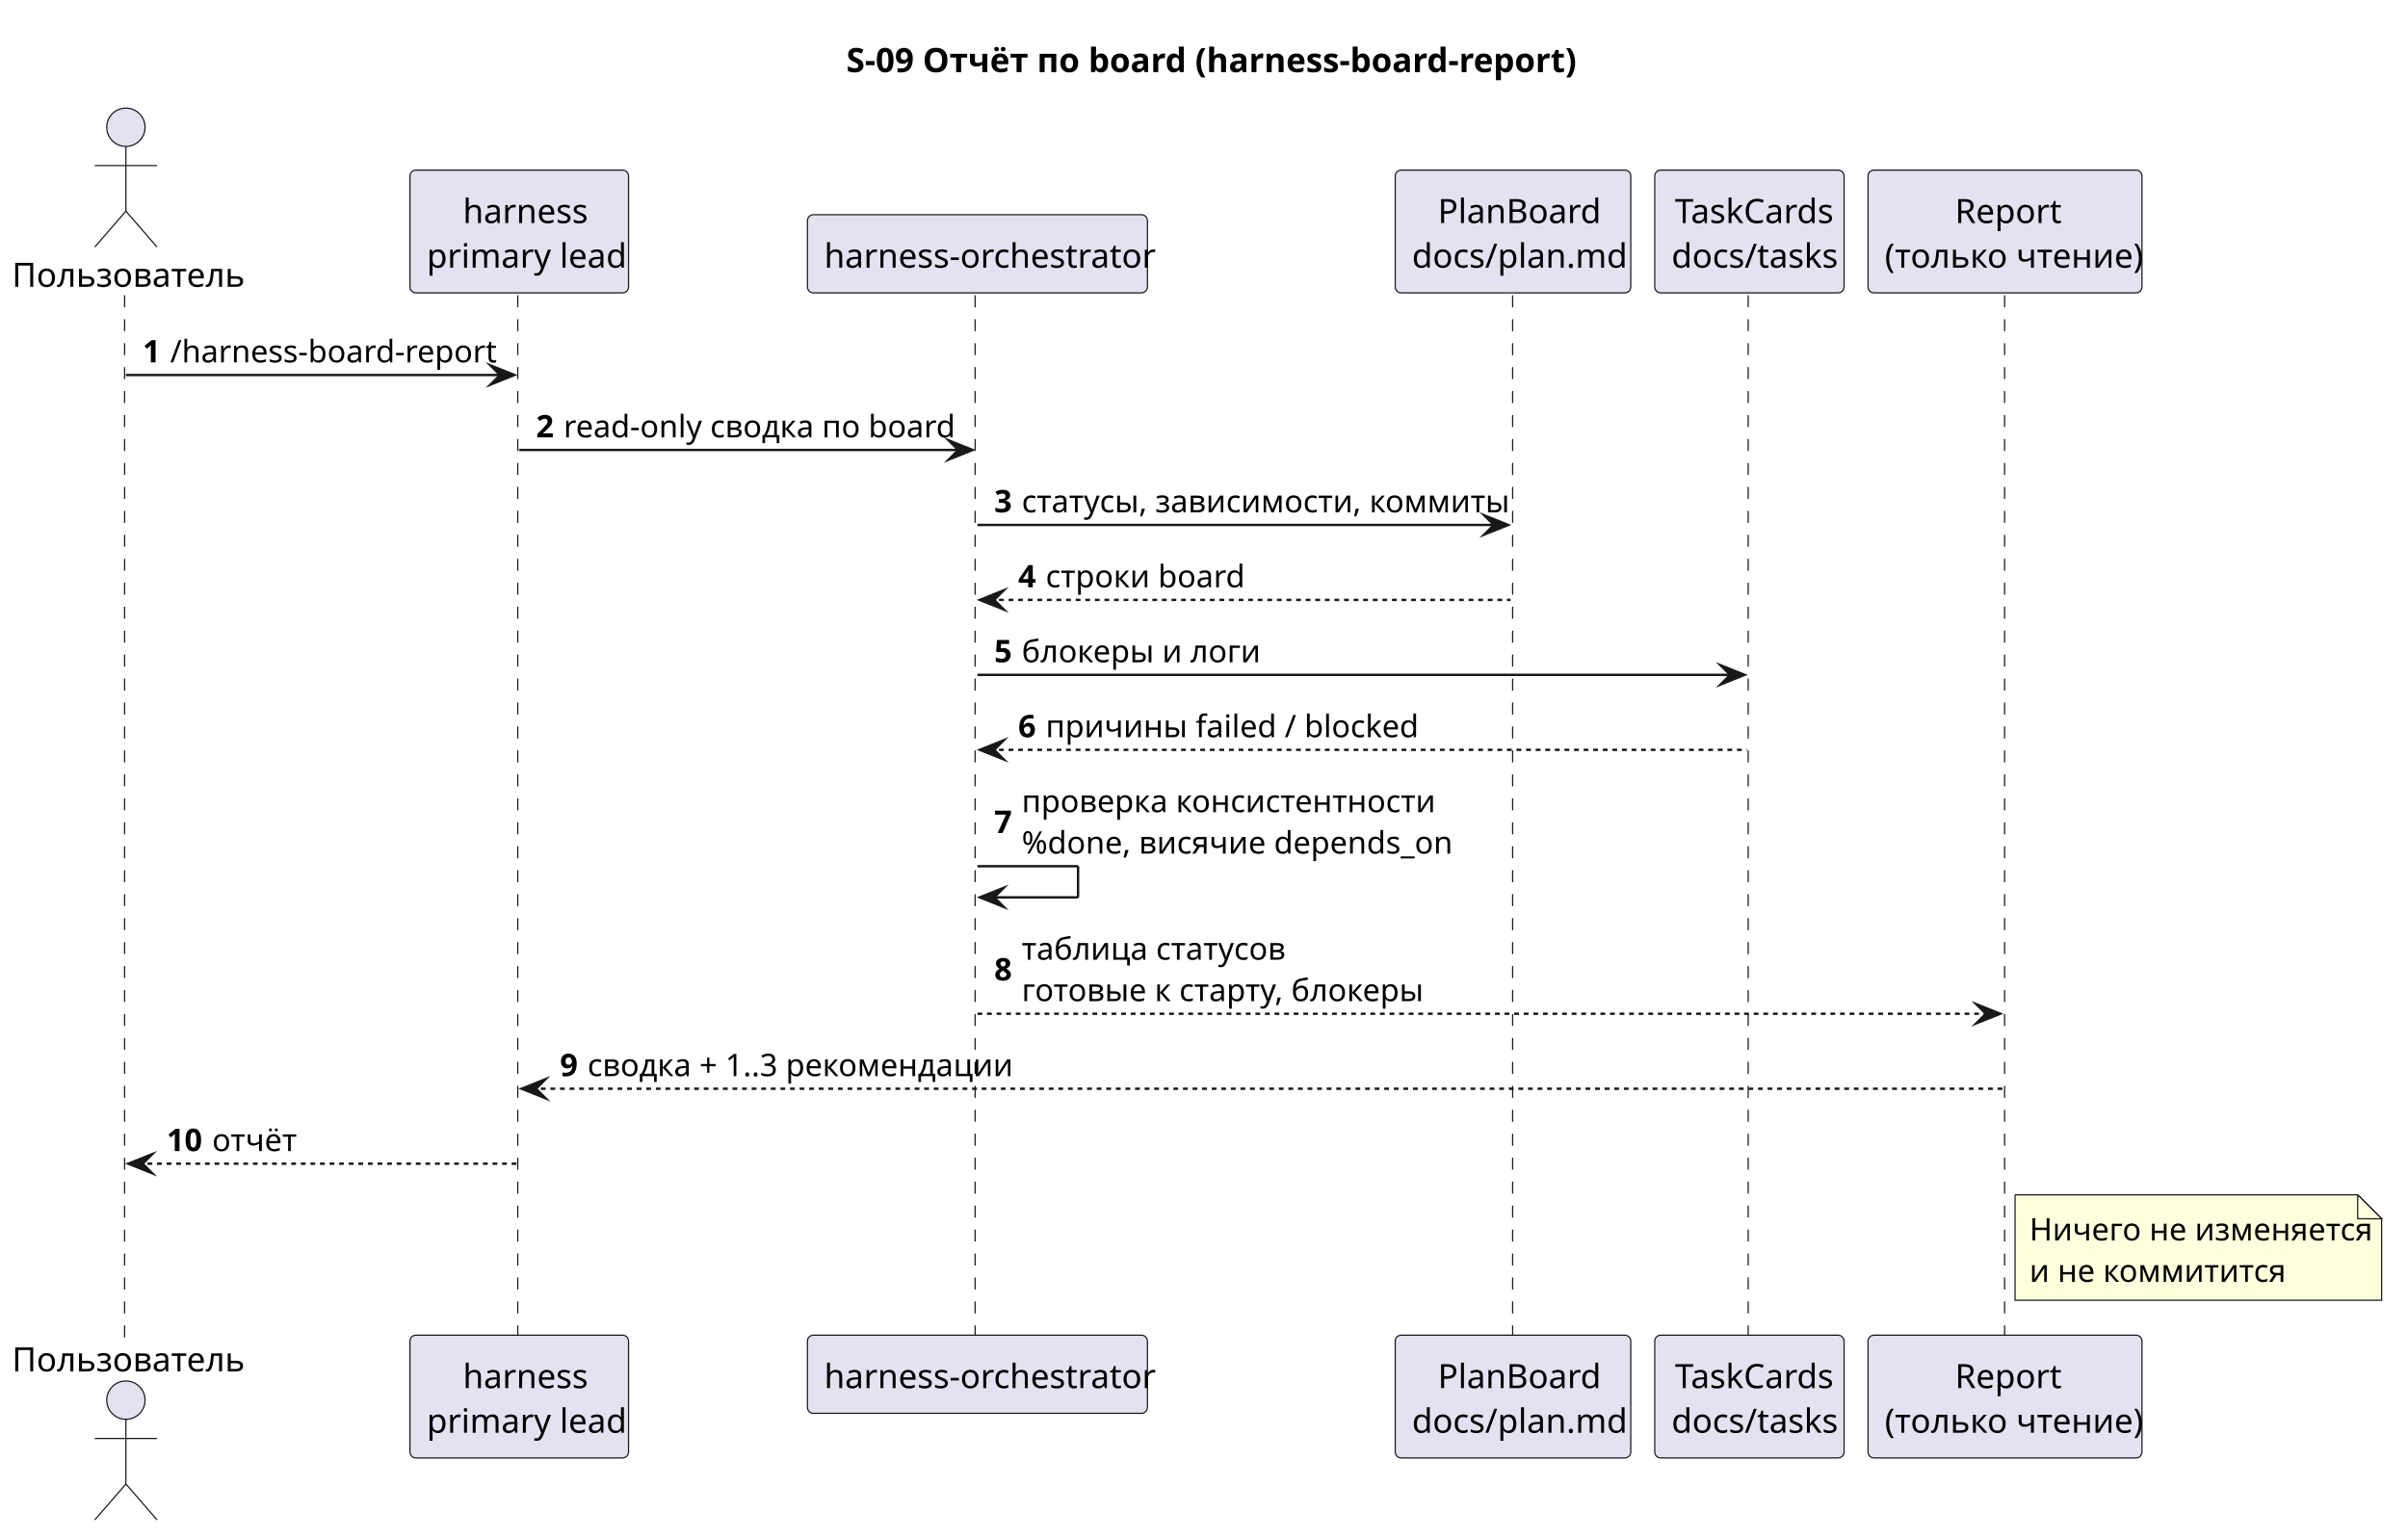
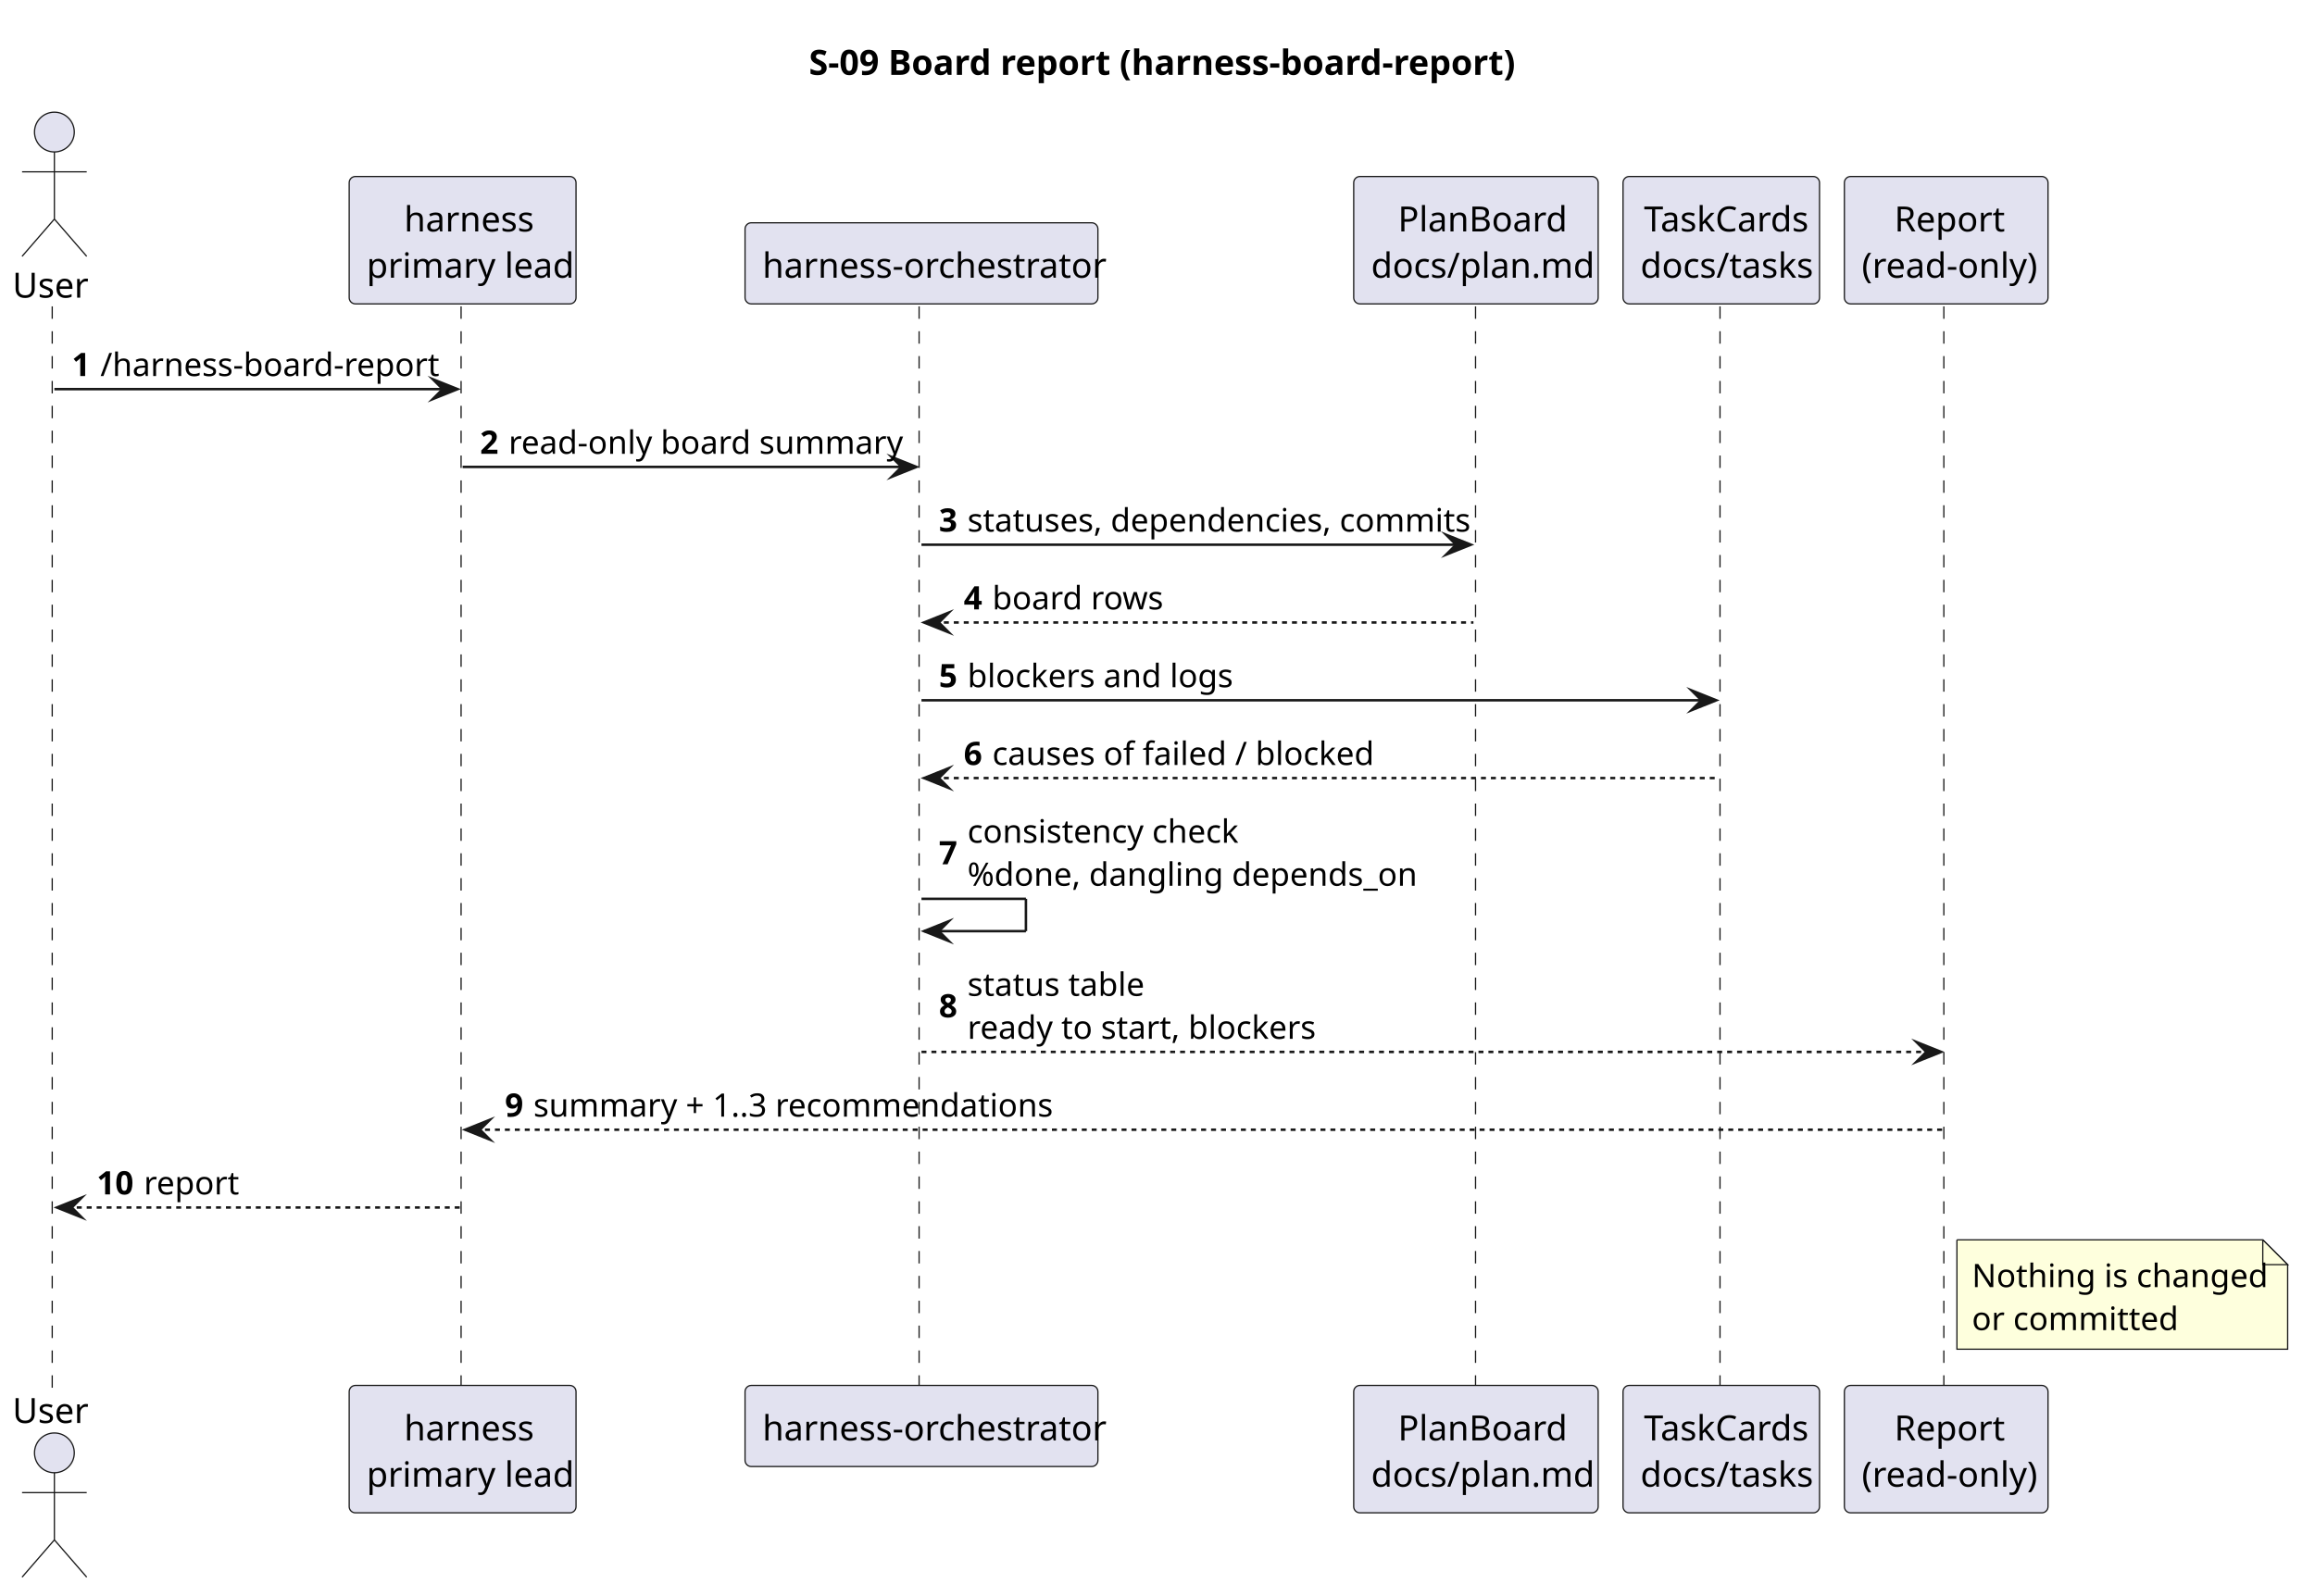
- <svg xmlns="http://www.w3.org/2000/svg" contentStyleType="text/css" data-diagram-type="SEQUENCE" height="642px" preserveAspectRatio="none" style="width:1005px;height:642px;background:#FFFFFF;" version="1.1" viewBox="0 0 1005 642" width="1005px" zoomAndPan="magnify">
+ <svg xmlns="http://www.w3.org/2000/svg" contentStyleType="text/css" data-diagram-type="SEQUENCE" height="642px" preserveAspectRatio="none" style="width:931px;height:642px;background:#FFFFFF;" version="1.1" viewBox="0 0 931 642" width="931px" zoomAndPan="magnify">
  <defs />
  <g>
    <g class="title" data-source-line="3">
-       <text fill="#000000" font-family="Segoe UI" font-size="14" font-weight="700" lengthAdjust="spacing" textLength="292.496" x="353.218" y="30.107">S-09 Отчёт по board (harness-board-report)</text>
+       <text fill="#000000" font-family="Segoe UI" font-size="14" font-weight="700" lengthAdjust="spacing" textLength="273.882" x="325.306" y="30.107">S-09 Board report (harness-board-report)</text>
    </g>
    <g class="participant-lifeline" data-entity-uid="part1" data-qualified-name="user" data-source-line="5" id="part1-lifeline">
      <g>
-         <rect fill="#000000" fill-opacity="0" height="435.074" width="8" x="48.546" y="123.242" />
-         <line style="stroke:#181818;stroke-width:0.5;stroke-dasharray:5,5;" x1="52" x2="52" y1="123.242" y2="558.316" />
+         <rect fill="#000000" fill-opacity="0" height="435.074" width="8" x="17.873" y="123.242" />
+         <line style="stroke:#181818;stroke-width:0.5;stroke-dasharray:5,5;" x1="21" x2="21" y1="123.242" y2="558.316" />
      </g>
    </g>
    <g class="participant-lifeline" data-entity-uid="part2" data-qualified-name="lead" data-source-line="6" id="part2-lifeline">
      <g>
-         <rect fill="#000000" fill-opacity="0" height="435.074" width="8" x="212.716" y="123.242" />
-         <line style="stroke:#181818;stroke-width:0.5;stroke-dasharray:5,5;" x1="216.103" x2="216.103" y1="123.242" y2="558.316" />
+         <rect fill="#000000" fill-opacity="0" height="435.074" width="8" x="182.043" y="123.242" />
+         <line style="stroke:#181818;stroke-width:0.5;stroke-dasharray:5,5;" x1="185.431" x2="185.431" y1="123.242" y2="558.316" />
      </g>
    </g>
    <g class="participant-lifeline" data-entity-uid="part3" data-qualified-name="orch" data-source-line="7" id="part3-lifeline">
      <g>
-         <rect fill="#000000" fill-opacity="0" height="435.074" width="8" x="403.94" y="123.242" />
-         <line style="stroke:#181818;stroke-width:0.5;stroke-dasharray:5,5;" x1="406.986" x2="406.986" y1="123.242" y2="558.316" />
+         <rect fill="#000000" fill-opacity="0" height="435.074" width="8" x="366.583" y="123.242" />
+         <line style="stroke:#181818;stroke-width:0.5;stroke-dasharray:5,5;" x1="369.629" x2="369.629" y1="123.242" y2="558.316" />
      </g>
    </g>
    <g class="participant-lifeline" data-entity-uid="part4" data-qualified-name="board" data-source-line="8" id="part4-lifeline">
      <g>
-         <rect fill="#000000" fill-opacity="0" height="435.074" width="8" x="627.467" y="123.242" />
-         <line style="stroke:#181818;stroke-width:0.5;stroke-dasharray:5,5;" x1="631.31" x2="631.31" y1="123.242" y2="558.316" />
+         <rect fill="#000000" fill-opacity="0" height="435.074" width="8" x="589.564" y="123.242" />
+         <line style="stroke:#181818;stroke-width:0.5;stroke-dasharray:5,5;" x1="593.407" x2="593.407" y1="123.242" y2="558.316" />
      </g>
    </g>
    <g class="participant-lifeline" data-entity-uid="part5" data-qualified-name="cards" data-source-line="9" id="part5-lifeline">
      <g>
-         <rect fill="#000000" fill-opacity="0" height="435.074" width="8" x="726.132" y="123.242" />
-         <line style="stroke:#181818;stroke-width:0.5;stroke-dasharray:5,5;" x1="729.624" x2="729.624" y1="123.242" y2="558.316" />
+         <rect fill="#000000" fill-opacity="0" height="435.074" width="8" x="688.23" y="123.242" />
+         <line style="stroke:#181818;stroke-width:0.5;stroke-dasharray:5,5;" x1="691.721" x2="691.721" y1="123.242" y2="558.316" />
      </g>
    </g>
    <g class="participant-lifeline" data-entity-uid="part6" data-qualified-name="report" data-source-line="10" id="part6-lifeline">
      <g>
-         <rect fill="#000000" fill-opacity="0" height="435.074" width="8" x="832.806" y="123.242" />
-         <line style="stroke:#181818;stroke-width:0.5;stroke-dasharray:5,5;" x1="836.641" x2="836.641" y1="123.242" y2="558.316" />
+         <rect fill="#000000" fill-opacity="0" height="435.074" width="8" x="778.685" y="123.242" />
+         <line style="stroke:#181818;stroke-width:0.5;stroke-dasharray:5,5;" x1="781.738" x2="781.738" y1="123.242" y2="558.316" />
      </g>
    </g>
    <g class="participant participant-head" data-entity-uid="part1" data-qualified-name="user" data-source-line="5" id="part1-head">
-       <text fill="#000000" font-family="Segoe UI" font-size="14" lengthAdjust="spacing" textLength="89.093" x="5" y="119.728">Пользователь</text>
-       <ellipse cx="52.546" cy="53.121" fill="#E2E2F0" rx="8" ry="8" style="stroke:#181818;stroke-width:0.5;" />
-       <path d="M52.546,61.121 L52.546,88.121 M39.546,69.121 L65.546,69.121 M52.546,88.121 L39.546,103.121 M52.546,88.121 L65.546,103.121" fill="none" style="stroke:#181818;stroke-width:0.5;" />
+       <text fill="#000000" font-family="Segoe UI" font-size="14" lengthAdjust="spacing" textLength="27.747" x="5" y="119.728">User</text>
+       <ellipse cx="21.873" cy="53.121" fill="#E2E2F0" rx="8" ry="8" style="stroke:#181818;stroke-width:0.5;" />
+       <path d="M21.873,61.121 L21.873,88.121 M8.873,69.121 L34.873,69.121 M21.873,88.121 L8.873,103.121 M21.873,88.121 L34.873,103.121" fill="none" style="stroke:#181818;stroke-width:0.5;" />
    </g>
    <g class="participant participant-tail" data-entity-uid="part1" data-qualified-name="user" data-source-line="5" id="part1-tail">
-       <text fill="#000000" font-family="Segoe UI" font-size="14" lengthAdjust="spacing" textLength="89.093" x="5" y="572.424">Пользователь</text>
-       <ellipse cx="52.546" cy="584.438" fill="#E2E2F0" rx="8" ry="8" style="stroke:#181818;stroke-width:0.5;" />
-       <path d="M52.546,592.438 L52.546,619.438 M39.546,600.438 L65.546,600.438 M52.546,619.438 L39.546,634.438 M52.546,619.438 L65.546,634.438" fill="none" style="stroke:#181818;stroke-width:0.5;" />
+       <text fill="#000000" font-family="Segoe UI" font-size="14" lengthAdjust="spacing" textLength="27.747" x="5" y="572.424">User</text>
+       <ellipse cx="21.873" cy="584.438" fill="#E2E2F0" rx="8" ry="8" style="stroke:#181818;stroke-width:0.5;" />
+       <path d="M21.873,592.438 L21.873,619.438 M8.873,600.438 L34.873,600.438 M21.873,619.438 L8.873,634.438 M21.873,619.438 L34.873,634.438" fill="none" style="stroke:#181818;stroke-width:0.5;" />
    </g>
    <g class="participant participant-head" data-entity-uid="part2" data-qualified-name="lead" data-source-line="6" id="part2-head">
-       <rect fill="#E2E2F0" height="51.242" rx="2.5" ry="2.5" style="stroke:#181818;stroke-width:0.5;" width="91.226" x="171.103" y="71" />
-       <text fill="#000000" font-family="Segoe UI" font-size="14" lengthAdjust="spacing" textLength="47.038" x="193.197" y="93.107">harness</text>
-       <text fill="#000000" font-family="Segoe UI" font-size="14" lengthAdjust="spacing" textLength="77.226" x="178.103" y="111.728">primary lead</text>
+       <rect fill="#E2E2F0" height="51.242" rx="2.5" ry="2.5" style="stroke:#181818;stroke-width:0.5;" width="91.226" x="140.431" y="71" />
+       <text fill="#000000" font-family="Segoe UI" font-size="14" lengthAdjust="spacing" textLength="47.038" x="162.524" y="93.107">harness</text>
+       <text fill="#000000" font-family="Segoe UI" font-size="14" lengthAdjust="spacing" textLength="77.226" x="147.431" y="111.728">primary lead</text>
    </g>
    <g class="participant participant-tail" data-entity-uid="part2" data-qualified-name="lead" data-source-line="6" id="part2-tail">
-       <rect fill="#E2E2F0" height="51.242" rx="2.5" ry="2.5" style="stroke:#181818;stroke-width:0.5;" width="91.226" x="171.103" y="557.316" />
-       <text fill="#000000" font-family="Segoe UI" font-size="14" lengthAdjust="spacing" textLength="47.038" x="193.197" y="579.424">harness</text>
-       <text fill="#000000" font-family="Segoe UI" font-size="14" lengthAdjust="spacing" textLength="77.226" x="178.103" y="598.045">primary lead</text>
+       <rect fill="#E2E2F0" height="51.242" rx="2.5" ry="2.5" style="stroke:#181818;stroke-width:0.5;" width="91.226" x="140.431" y="557.316" />
+       <text fill="#000000" font-family="Segoe UI" font-size="14" lengthAdjust="spacing" textLength="47.038" x="162.524" y="579.424">harness</text>
+       <text fill="#000000" font-family="Segoe UI" font-size="14" lengthAdjust="spacing" textLength="77.226" x="147.431" y="598.045">primary lead</text>
    </g>
    <g class="participant participant-head" data-entity-uid="part3" data-qualified-name="orch" data-source-line="7" id="part3-head">
-       <rect fill="#E2E2F0" height="32.621" rx="2.5" ry="2.5" style="stroke:#181818;stroke-width:0.5;" width="141.907" x="336.986" y="89.621" />
-       <text fill="#000000" font-family="Segoe UI" font-size="14" lengthAdjust="spacing" textLength="127.907" x="343.986" y="111.728">harness-orchestrator</text>
+       <rect fill="#E2E2F0" height="32.621" rx="2.5" ry="2.5" style="stroke:#181818;stroke-width:0.5;" width="141.907" x="299.629" y="89.621" />
+       <text fill="#000000" font-family="Segoe UI" font-size="14" lengthAdjust="spacing" textLength="127.907" x="306.629" y="111.728">harness-orchestrator</text>
    </g>
    <g class="participant participant-tail" data-entity-uid="part3" data-qualified-name="orch" data-source-line="7" id="part3-tail">
-       <rect fill="#E2E2F0" height="32.621" rx="2.5" ry="2.5" style="stroke:#181818;stroke-width:0.5;" width="141.907" x="336.986" y="557.316" />
-       <text fill="#000000" font-family="Segoe UI" font-size="14" lengthAdjust="spacing" textLength="127.907" x="343.986" y="579.424">harness-orchestrator</text>
+       <rect fill="#E2E2F0" height="32.621" rx="2.5" ry="2.5" style="stroke:#181818;stroke-width:0.5;" width="141.907" x="299.629" y="557.316" />
+       <text fill="#000000" font-family="Segoe UI" font-size="14" lengthAdjust="spacing" textLength="127.907" x="306.629" y="579.424">harness-orchestrator</text>
    </g>
    <g class="participant participant-head" data-entity-uid="part4" data-qualified-name="board" data-source-line="8" id="part4-head">
-       <rect fill="#E2E2F0" height="51.242" rx="2.5" ry="2.5" style="stroke:#181818;stroke-width:0.5;" width="98.314" x="582.31" y="71" />
-       <text fill="#000000" font-family="Segoe UI" font-size="14" lengthAdjust="spacing" textLength="62.74" x="600.097" y="93.107">PlanBoard</text>
-       <text fill="#000000" font-family="Segoe UI" font-size="14" lengthAdjust="spacing" textLength="84.314" x="589.31" y="111.728">docs/plan.md</text>
+       <rect fill="#E2E2F0" height="51.242" rx="2.5" ry="2.5" style="stroke:#181818;stroke-width:0.5;" width="98.314" x="544.407" y="71" />
+       <text fill="#000000" font-family="Segoe UI" font-size="14" lengthAdjust="spacing" textLength="62.74" x="562.194" y="93.107">PlanBoard</text>
+       <text fill="#000000" font-family="Segoe UI" font-size="14" lengthAdjust="spacing" textLength="84.314" x="551.407" y="111.728">docs/plan.md</text>
    </g>
    <g class="participant participant-tail" data-entity-uid="part4" data-qualified-name="board" data-source-line="8" id="part4-tail">
-       <rect fill="#E2E2F0" height="51.242" rx="2.5" ry="2.5" style="stroke:#181818;stroke-width:0.5;" width="98.314" x="582.31" y="557.316" />
-       <text fill="#000000" font-family="Segoe UI" font-size="14" lengthAdjust="spacing" textLength="62.74" x="600.097" y="579.424">PlanBoard</text>
-       <text fill="#000000" font-family="Segoe UI" font-size="14" lengthAdjust="spacing" textLength="84.314" x="589.31" y="598.045">docs/plan.md</text>
+       <rect fill="#E2E2F0" height="51.242" rx="2.5" ry="2.5" style="stroke:#181818;stroke-width:0.5;" width="98.314" x="544.407" y="557.316" />
+       <text fill="#000000" font-family="Segoe UI" font-size="14" lengthAdjust="spacing" textLength="62.74" x="562.194" y="579.424">PlanBoard</text>
+       <text fill="#000000" font-family="Segoe UI" font-size="14" lengthAdjust="spacing" textLength="84.314" x="551.407" y="598.045">docs/plan.md</text>
    </g>
    <g class="participant participant-head" data-entity-uid="part5" data-qualified-name="cards" data-source-line="9" id="part5-head">
-       <rect fill="#E2E2F0" height="51.242" rx="2.5" ry="2.5" style="stroke:#181818;stroke-width:0.5;" width="79.017" x="690.624" y="71" />
-       <text fill="#000000" font-family="Segoe UI" font-size="14" lengthAdjust="spacing" textLength="62.2" x="699.032" y="93.107">TaskCards</text>
-       <text fill="#000000" font-family="Segoe UI" font-size="14" lengthAdjust="spacing" textLength="65.017" x="697.624" y="111.728">docs/tasks</text>
+       <rect fill="#E2E2F0" height="51.242" rx="2.5" ry="2.5" style="stroke:#181818;stroke-width:0.5;" width="79.017" x="652.721" y="71" />
+       <text fill="#000000" font-family="Segoe UI" font-size="14" lengthAdjust="spacing" textLength="62.2" x="661.129" y="93.107">TaskCards</text>
+       <text fill="#000000" font-family="Segoe UI" font-size="14" lengthAdjust="spacing" textLength="65.017" x="659.721" y="111.728">docs/tasks</text>
    </g>
    <g class="participant participant-tail" data-entity-uid="part5" data-qualified-name="cards" data-source-line="9" id="part5-tail">
-       <rect fill="#E2E2F0" height="51.242" rx="2.5" ry="2.5" style="stroke:#181818;stroke-width:0.5;" width="79.017" x="690.624" y="557.316" />
-       <text fill="#000000" font-family="Segoe UI" font-size="14" lengthAdjust="spacing" textLength="62.2" x="699.032" y="579.424">TaskCards</text>
-       <text fill="#000000" font-family="Segoe UI" font-size="14" lengthAdjust="spacing" textLength="65.017" x="697.624" y="598.045">docs/tasks</text>
+       <rect fill="#E2E2F0" height="51.242" rx="2.5" ry="2.5" style="stroke:#181818;stroke-width:0.5;" width="79.017" x="652.721" y="557.316" />
+       <text fill="#000000" font-family="Segoe UI" font-size="14" lengthAdjust="spacing" textLength="62.2" x="661.129" y="579.424">TaskCards</text>
+       <text fill="#000000" font-family="Segoe UI" font-size="14" lengthAdjust="spacing" textLength="65.017" x="659.721" y="598.045">docs/tasks</text>
    </g>
    <g class="participant participant-head" data-entity-uid="part6" data-qualified-name="report" data-source-line="10" id="part6-head">
-       <rect fill="#E2E2F0" height="51.242" rx="2.5" ry="2.5" style="stroke:#181818;stroke-width:0.5;" width="114.331" x="779.641" y="71" />
-       <text fill="#000000" font-family="Segoe UI" font-size="14" lengthAdjust="spacing" textLength="41.74" x="815.936" y="93.107">Report</text>
-       <text fill="#000000" font-family="Segoe UI" font-size="14" lengthAdjust="spacing" textLength="100.331" x="786.641" y="111.728">(только чтение)</text>
+       <rect fill="#E2E2F0" height="51.242" rx="2.5" ry="2.5" style="stroke:#181818;stroke-width:0.5;" width="81.894" x="741.738" y="71" />
+       <text fill="#000000" font-family="Segoe UI" font-size="14" lengthAdjust="spacing" textLength="41.74" x="761.815" y="93.107">Report</text>
+       <text fill="#000000" font-family="Segoe UI" font-size="14" lengthAdjust="spacing" textLength="67.894" x="748.738" y="111.728">(read-only)</text>
    </g>
    <g class="participant participant-tail" data-entity-uid="part6" data-qualified-name="report" data-source-line="10" id="part6-tail">
-       <rect fill="#E2E2F0" height="51.242" rx="2.5" ry="2.5" style="stroke:#181818;stroke-width:0.5;" width="114.331" x="779.641" y="557.316" />
-       <text fill="#000000" font-family="Segoe UI" font-size="14" lengthAdjust="spacing" textLength="41.74" x="815.936" y="579.424">Report</text>
-       <text fill="#000000" font-family="Segoe UI" font-size="14" lengthAdjust="spacing" textLength="100.331" x="786.641" y="598.045">(только чтение)</text>
+       <rect fill="#E2E2F0" height="51.242" rx="2.5" ry="2.5" style="stroke:#181818;stroke-width:0.5;" width="81.894" x="741.738" y="557.316" />
+       <text fill="#000000" font-family="Segoe UI" font-size="14" lengthAdjust="spacing" textLength="41.74" x="761.815" y="579.424">Report</text>
+       <text fill="#000000" font-family="Segoe UI" font-size="14" lengthAdjust="spacing" textLength="67.894" x="748.738" y="598.045">(read-only)</text>
    </g>
    <g class="message" data-entity-1="part1" data-entity-2="part2" data-source-line="12" id="msg1">
-       <polygon fill="#181818" points="204.716,152.533,214.716,156.533,204.716,160.533,208.716,156.533" style="stroke:#181818;stroke-width:1;stroke-linejoin:miter;stroke-miterlimit:10;" />
-       <line style="stroke:#181818;stroke-width:1;" x1="52.546" x2="210.716" y1="156.533" y2="156.533" />
-       <text fill="#000000" font-family="Segoe UI" font-size="13" font-weight="700" lengthAdjust="spacing" textLength="7.478" x="59.546" y="151.27">1</text>
-       <text fill="#000000" font-family="Segoe UI" font-size="13" lengthAdjust="spacing" textLength="128.692" x="71.024" y="151.27">/harness-board-report</text>
+       <polygon fill="#181818" points="174.043,152.533,184.043,156.533,174.043,160.533,178.043,156.533" style="stroke:#181818;stroke-width:1;stroke-linejoin:miter;stroke-miterlimit:10;" />
+       <line style="stroke:#181818;stroke-width:1;" x1="21.873" x2="180.043" y1="156.533" y2="156.533" />
+       <text fill="#000000" font-family="Segoe UI" font-size="13" font-weight="700" lengthAdjust="spacing" textLength="7.478" x="28.873" y="151.27">1</text>
+       <text fill="#000000" font-family="Segoe UI" font-size="13" lengthAdjust="spacing" textLength="128.692" x="40.351" y="151.27">/harness-board-report</text>
    </g>
    <g class="message" data-entity-1="part2" data-entity-2="part3" data-source-line="13" id="msg2">
-       <polygon fill="#181818" points="395.94,183.824,405.94,187.824,395.94,191.824,399.94,187.824" style="stroke:#181818;stroke-width:1;stroke-linejoin:miter;stroke-miterlimit:10;" />
-       <line style="stroke:#181818;stroke-width:1;" x1="216.716" x2="401.94" y1="187.824" y2="187.824" />
-       <text fill="#000000" font-family="Segoe UI" font-size="13" font-weight="700" lengthAdjust="spacing" textLength="7.478" x="223.716" y="182.561">2</text>
-       <text fill="#000000" font-family="Segoe UI" font-size="13" lengthAdjust="spacing" textLength="155.746" x="235.194" y="182.561">read-only сводка по board</text>
+       <polygon fill="#181818" points="358.583,183.824,368.583,187.824,358.583,191.824,362.583,187.824" style="stroke:#181818;stroke-width:1;stroke-linejoin:miter;stroke-miterlimit:10;" />
+       <line style="stroke:#181818;stroke-width:1;" x1="186.043" x2="364.583" y1="187.824" y2="187.824" />
+       <text fill="#000000" font-family="Segoe UI" font-size="13" font-weight="700" lengthAdjust="spacing" textLength="7.478" x="193.043" y="182.561">2</text>
+       <text fill="#000000" font-family="Segoe UI" font-size="13" lengthAdjust="spacing" textLength="149.062" x="204.521" y="182.561">read-only board summary</text>
    </g>
    <g class="message" data-entity-1="part3" data-entity-2="part4" data-source-line="14" id="msg3">
-       <polygon fill="#181818" points="619.467,215.115,629.467,219.115,619.467,223.115,623.467,219.115" style="stroke:#181818;stroke-width:1;stroke-linejoin:miter;stroke-miterlimit:10;" />
-       <line style="stroke:#181818;stroke-width:1;" x1="407.94" x2="625.467" y1="219.115" y2="219.115" />
-       <text fill="#000000" font-family="Segoe UI" font-size="13" font-weight="700" lengthAdjust="spacing" textLength="7.478" x="414.94" y="213.852">3</text>
-       <text fill="#000000" font-family="Segoe UI" font-size="13" lengthAdjust="spacing" textLength="188.049" x="426.418" y="213.852">статусы, зависимости, коммиты</text>
+       <polygon fill="#181818" points="581.564,215.115,591.564,219.115,581.564,223.115,585.564,219.115" style="stroke:#181818;stroke-width:1;stroke-linejoin:miter;stroke-miterlimit:10;" />
+       <line style="stroke:#181818;stroke-width:1;" x1="370.583" x2="587.564" y1="219.115" y2="219.115" />
+       <text fill="#000000" font-family="Segoe UI" font-size="13" font-weight="700" lengthAdjust="spacing" textLength="7.478" x="377.583" y="213.852">3</text>
+       <text fill="#000000" font-family="Segoe UI" font-size="13" lengthAdjust="spacing" textLength="187.503" x="389.06" y="213.852">statuses, dependencies, commits</text>
    </g>
    <g class="message" data-entity-1="part4" data-entity-2="part3" data-source-line="15" id="msg4">
-       <polygon fill="#181818" points="418.94,246.406,408.94,250.406,418.94,254.406,414.94,250.406" style="stroke:#181818;stroke-width:1;stroke-linejoin:miter;stroke-miterlimit:10;" />
-       <line style="stroke:#181818;stroke-width:1;stroke-dasharray:2,2;" x1="412.94" x2="630.467" y1="250.406" y2="250.406" />
-       <text fill="#000000" font-family="Segoe UI" font-size="13" font-weight="700" lengthAdjust="spacing" textLength="7.478" x="424.94" y="245.144">4</text>
-       <text fill="#000000" font-family="Segoe UI" font-size="13" lengthAdjust="spacing" textLength="78.222" x="436.418" y="245.144">строки board</text>
+       <polygon fill="#181818" points="381.583,246.406,371.583,250.406,381.583,254.406,377.583,250.406" style="stroke:#181818;stroke-width:1;stroke-linejoin:miter;stroke-miterlimit:10;" />
+       <line style="stroke:#181818;stroke-width:1;stroke-dasharray:2,2;" x1="375.583" x2="592.564" y1="250.406" y2="250.406" />
+       <text fill="#000000" font-family="Segoe UI" font-size="13" font-weight="700" lengthAdjust="spacing" textLength="7.478" x="387.583" y="245.144">4</text>
+       <text fill="#000000" font-family="Segoe UI" font-size="13" lengthAdjust="spacing" textLength="64.657" x="399.06" y="245.144">board rows</text>
    </g>
    <g class="message" data-entity-1="part3" data-entity-2="part5" data-source-line="16" id="msg5">
-       <polygon fill="#181818" points="718.132,277.697,728.132,281.697,718.132,285.697,722.132,281.697" style="stroke:#181818;stroke-width:1;stroke-linejoin:miter;stroke-miterlimit:10;" />
-       <line style="stroke:#181818;stroke-width:1;" x1="407.94" x2="724.132" y1="281.697" y2="281.697" />
-       <text fill="#000000" font-family="Segoe UI" font-size="13" font-weight="700" lengthAdjust="spacing" textLength="7.478" x="414.94" y="276.435">5</text>
-       <text fill="#000000" font-family="Segoe UI" font-size="13" lengthAdjust="spacing" textLength="93.793" x="426.418" y="276.435">блокеры и логи</text>
+       <polygon fill="#181818" points="680.23,277.697,690.23,281.697,680.23,285.697,684.23,281.697" style="stroke:#181818;stroke-width:1;stroke-linejoin:miter;stroke-miterlimit:10;" />
+       <line style="stroke:#181818;stroke-width:1;" x1="370.583" x2="686.23" y1="281.697" y2="281.697" />
+       <text fill="#000000" font-family="Segoe UI" font-size="13" font-weight="700" lengthAdjust="spacing" textLength="7.478" x="377.583" y="276.435">5</text>
+       <text fill="#000000" font-family="Segoe UI" font-size="13" lengthAdjust="spacing" textLength="100.394" x="389.06" y="276.435">blockers and logs</text>
    </g>
    <g class="message" data-entity-1="part5" data-entity-2="part3" data-source-line="17" id="msg6">
-       <polygon fill="#181818" points="418.94,308.988,408.94,312.988,418.94,316.988,414.94,312.988" style="stroke:#181818;stroke-width:1;stroke-linejoin:miter;stroke-miterlimit:10;" />
-       <line style="stroke:#181818;stroke-width:1;stroke-dasharray:2,2;" x1="412.94" x2="729.132" y1="312.988" y2="312.988" />
-       <text fill="#000000" font-family="Segoe UI" font-size="13" font-weight="700" lengthAdjust="spacing" textLength="7.478" x="424.94" y="307.726">6</text>
-       <text fill="#000000" font-family="Segoe UI" font-size="13" lengthAdjust="spacing" textLength="146.834" x="436.418" y="307.726">причины failed / blocked</text>
+       <polygon fill="#181818" points="381.583,308.988,371.583,312.988,381.583,316.988,377.583,312.988" style="stroke:#181818;stroke-width:1;stroke-linejoin:miter;stroke-miterlimit:10;" />
+       <line style="stroke:#181818;stroke-width:1;stroke-dasharray:2,2;" x1="375.583" x2="691.23" y1="312.988" y2="312.988" />
+       <text fill="#000000" font-family="Segoe UI" font-size="13" font-weight="700" lengthAdjust="spacing" textLength="7.478" x="387.583" y="307.726">6</text>
+       <text fill="#000000" font-family="Segoe UI" font-size="13" lengthAdjust="spacing" textLength="145.565" x="399.06" y="307.726">causes of failed / blocked</text>
    </g>
    <g class="message" data-entity-1="part3" data-entity-2="part3" data-source-line="18" id="msg7">
-       <line style="stroke:#181818;stroke-width:1;" x1="407.94" x2="449.94" y1="361.57" y2="361.57" />
-       <line style="stroke:#181818;stroke-width:1;" x1="449.94" x2="449.94" y1="361.57" y2="374.57" />
-       <line style="stroke:#181818;stroke-width:1;" x1="408.94" x2="449.94" y1="374.57" y2="374.57" />
-       <polygon fill="#181818" points="418.94,370.57,408.94,374.57,418.94,378.57,414.94,374.57" style="stroke:#181818;stroke-width:1;stroke-linejoin:miter;stroke-miterlimit:10;" />
-       <text fill="#000000" font-family="Segoe UI" font-size="13" font-weight="700" lengthAdjust="spacing" textLength="7.478" x="414.94" y="347.662">7</text>
-       <text fill="#000000" font-family="Segoe UI" font-size="13" lengthAdjust="spacing" textLength="160.85" x="426.418" y="339.017">проверка консистентности</text>
-       <text fill="#000000" font-family="Segoe UI" font-size="13" lengthAdjust="spacing" textLength="168.48" x="426.418" y="356.308">%done, висячие depends_on</text>
+       <line style="stroke:#181818;stroke-width:1;" x1="370.583" x2="412.583" y1="361.57" y2="361.57" />
+       <line style="stroke:#181818;stroke-width:1;" x1="412.583" x2="412.583" y1="361.57" y2="374.57" />
+       <line style="stroke:#181818;stroke-width:1;" x1="371.583" x2="412.583" y1="374.57" y2="374.57" />
+       <polygon fill="#181818" points="381.583,370.57,371.583,374.57,381.583,378.57,377.583,374.57" style="stroke:#181818;stroke-width:1;stroke-linejoin:miter;stroke-miterlimit:10;" />
+       <text fill="#000000" font-family="Segoe UI" font-size="13" font-weight="700" lengthAdjust="spacing" textLength="7.478" x="377.583" y="347.662">7</text>
+       <text fill="#000000" font-family="Segoe UI" font-size="13" lengthAdjust="spacing" textLength="102.204" x="389.06" y="339.017">consistency check</text>
+       <text fill="#000000" font-family="Segoe UI" font-size="13" lengthAdjust="spacing" textLength="170.39" x="389.06" y="356.308">%done, dangling depends_on</text>
    </g>
    <g class="message" data-entity-1="part3" data-entity-2="part6" data-source-line="19" id="msg8">
-       <polygon fill="#181818" points="824.806,419.152,834.806,423.152,824.806,427.152,828.806,423.152" style="stroke:#181818;stroke-width:1;stroke-linejoin:miter;stroke-miterlimit:10;" />
-       <line style="stroke:#181818;stroke-width:1;stroke-dasharray:2,2;" x1="407.94" x2="830.806" y1="423.152" y2="423.152" />
-       <text fill="#000000" font-family="Segoe UI" font-size="13" font-weight="700" lengthAdjust="spacing" textLength="7.478" x="414.94" y="409.244">8</text>
-       <text fill="#000000" font-family="Segoe UI" font-size="13" lengthAdjust="spacing" textLength="101.937" x="426.418" y="400.599">таблица статусов</text>
-       <text fill="#000000" font-family="Segoe UI" font-size="13" lengthAdjust="spacing" textLength="157.752" x="426.418" y="417.89">готовые к старту, блокеры</text>
+       <polygon fill="#181818" points="770.685,419.152,780.685,423.152,770.685,427.152,774.685,423.152" style="stroke:#181818;stroke-width:1;stroke-linejoin:miter;stroke-miterlimit:10;" />
+       <line style="stroke:#181818;stroke-width:1;stroke-dasharray:2,2;" x1="370.583" x2="776.685" y1="423.152" y2="423.152" />
+       <text fill="#000000" font-family="Segoe UI" font-size="13" font-weight="700" lengthAdjust="spacing" textLength="7.478" x="377.583" y="409.244">8</text>
+       <text fill="#000000" font-family="Segoe UI" font-size="13" lengthAdjust="spacing" textLength="65.984" x="389.06" y="400.599">status table</text>
+       <text fill="#000000" font-family="Segoe UI" font-size="13" lengthAdjust="spacing" textLength="130.571" x="389.06" y="417.89">ready to start, blockers</text>
    </g>
    <g class="message" data-entity-1="part6" data-entity-2="part2" data-source-line="20" id="msg9">
-       <polygon fill="#181818" points="227.716,450.443,217.716,454.443,227.716,458.443,223.716,454.443" style="stroke:#181818;stroke-width:1;stroke-linejoin:miter;stroke-miterlimit:10;" />
-       <line style="stroke:#181818;stroke-width:1;stroke-dasharray:2,2;" x1="221.716" x2="835.806" y1="454.443" y2="454.443" />
-       <text fill="#000000" font-family="Segoe UI" font-size="13" font-weight="700" lengthAdjust="spacing" textLength="7.478" x="233.716" y="449.181">9</text>
-       <text fill="#000000" font-family="Segoe UI" font-size="13" lengthAdjust="spacing" textLength="168.505" x="245.194" y="449.181">сводка + 1..3 рекомендации</text>
+       <polygon fill="#181818" points="197.043,450.443,187.043,454.443,197.043,458.443,193.043,454.443" style="stroke:#181818;stroke-width:1;stroke-linejoin:miter;stroke-miterlimit:10;" />
+       <line style="stroke:#181818;stroke-width:1;stroke-dasharray:2,2;" x1="191.043" x2="781.685" y1="454.443" y2="454.443" />
+       <text fill="#000000" font-family="Segoe UI" font-size="13" font-weight="700" lengthAdjust="spacing" textLength="7.478" x="203.043" y="449.181">9</text>
+       <text fill="#000000" font-family="Segoe UI" font-size="13" lengthAdjust="spacing" textLength="195.724" x="214.521" y="449.181">summary + 1..3 recommendations</text>
    </g>
    <g class="message" data-entity-1="part2" data-entity-2="part1" data-source-line="21" id="msg10">
-       <polygon fill="#181818" points="63.546,481.734,53.546,485.734,63.546,489.734,59.546,485.734" style="stroke:#181818;stroke-width:1;stroke-linejoin:miter;stroke-miterlimit:10;" />
-       <line style="stroke:#181818;stroke-width:1;stroke-dasharray:2,2;" x1="57.546" x2="215.716" y1="485.734" y2="485.734" />
-       <text fill="#000000" font-family="Segoe UI" font-size="13" font-weight="700" lengthAdjust="spacing" textLength="14.955" x="69.546" y="480.472">10</text>
-       <text fill="#000000" font-family="Segoe UI" font-size="13" lengthAdjust="spacing" textLength="32.424" x="88.501" y="480.472">отчёт</text>
+       <polygon fill="#181818" points="32.873,481.734,22.873,485.734,32.873,489.734,28.873,485.734" style="stroke:#181818;stroke-width:1;stroke-linejoin:miter;stroke-miterlimit:10;" />
+       <line style="stroke:#181818;stroke-width:1;stroke-dasharray:2,2;" x1="26.873" x2="185.043" y1="485.734" y2="485.734" />
+       <text fill="#000000" font-family="Segoe UI" font-size="13" font-weight="700" lengthAdjust="spacing" textLength="14.955" x="38.873" y="480.472">10</text>
+       <text fill="#000000" font-family="Segoe UI" font-size="13" lengthAdjust="spacing" textLength="35.502" x="57.829" y="480.472">report</text>
    </g>
-     <path d="M841,498.734 L841,542.734 L994,542.734 L994,508.734 L984,498.734 L841,498.734" fill="#FEFFDD" style="stroke:#181818;stroke-width:0.5;" />
-     <path d="M984,498.734 L984,508.734 L994,508.734 L984,498.734" fill="#FEFFDD" style="stroke:#181818;stroke-width:0.5;" />
-     <text fill="#000000" font-family="Segoe UI" font-size="13" lengthAdjust="spacing" textLength="132.933" x="847" y="517.763">Ничего не изменяется</text>
-     <text fill="#000000" font-family="Segoe UI" font-size="13" lengthAdjust="spacing" textLength="99.626" x="847" y="535.054">и не коммитится</text>
+     <path d="M787,498.734 L787,542.734 L920,542.734 L920,508.734 L910,498.734 L787,498.734" fill="#FEFFDD" style="stroke:#181818;stroke-width:0.5;" />
+     <path d="M910,498.734 L910,508.734 L920,508.734 L910,498.734" fill="#FEFFDD" style="stroke:#181818;stroke-width:0.5;" />
+     <text fill="#000000" font-family="Segoe UI" font-size="13" lengthAdjust="spacing" textLength="112.493" x="793" y="517.763">Nothing is changed</text>
+     <text fill="#000000" font-family="Segoe UI" font-size="13" lengthAdjust="spacing" textLength="78.127" x="793" y="535.054">or committed</text>
  </g>
</svg>
